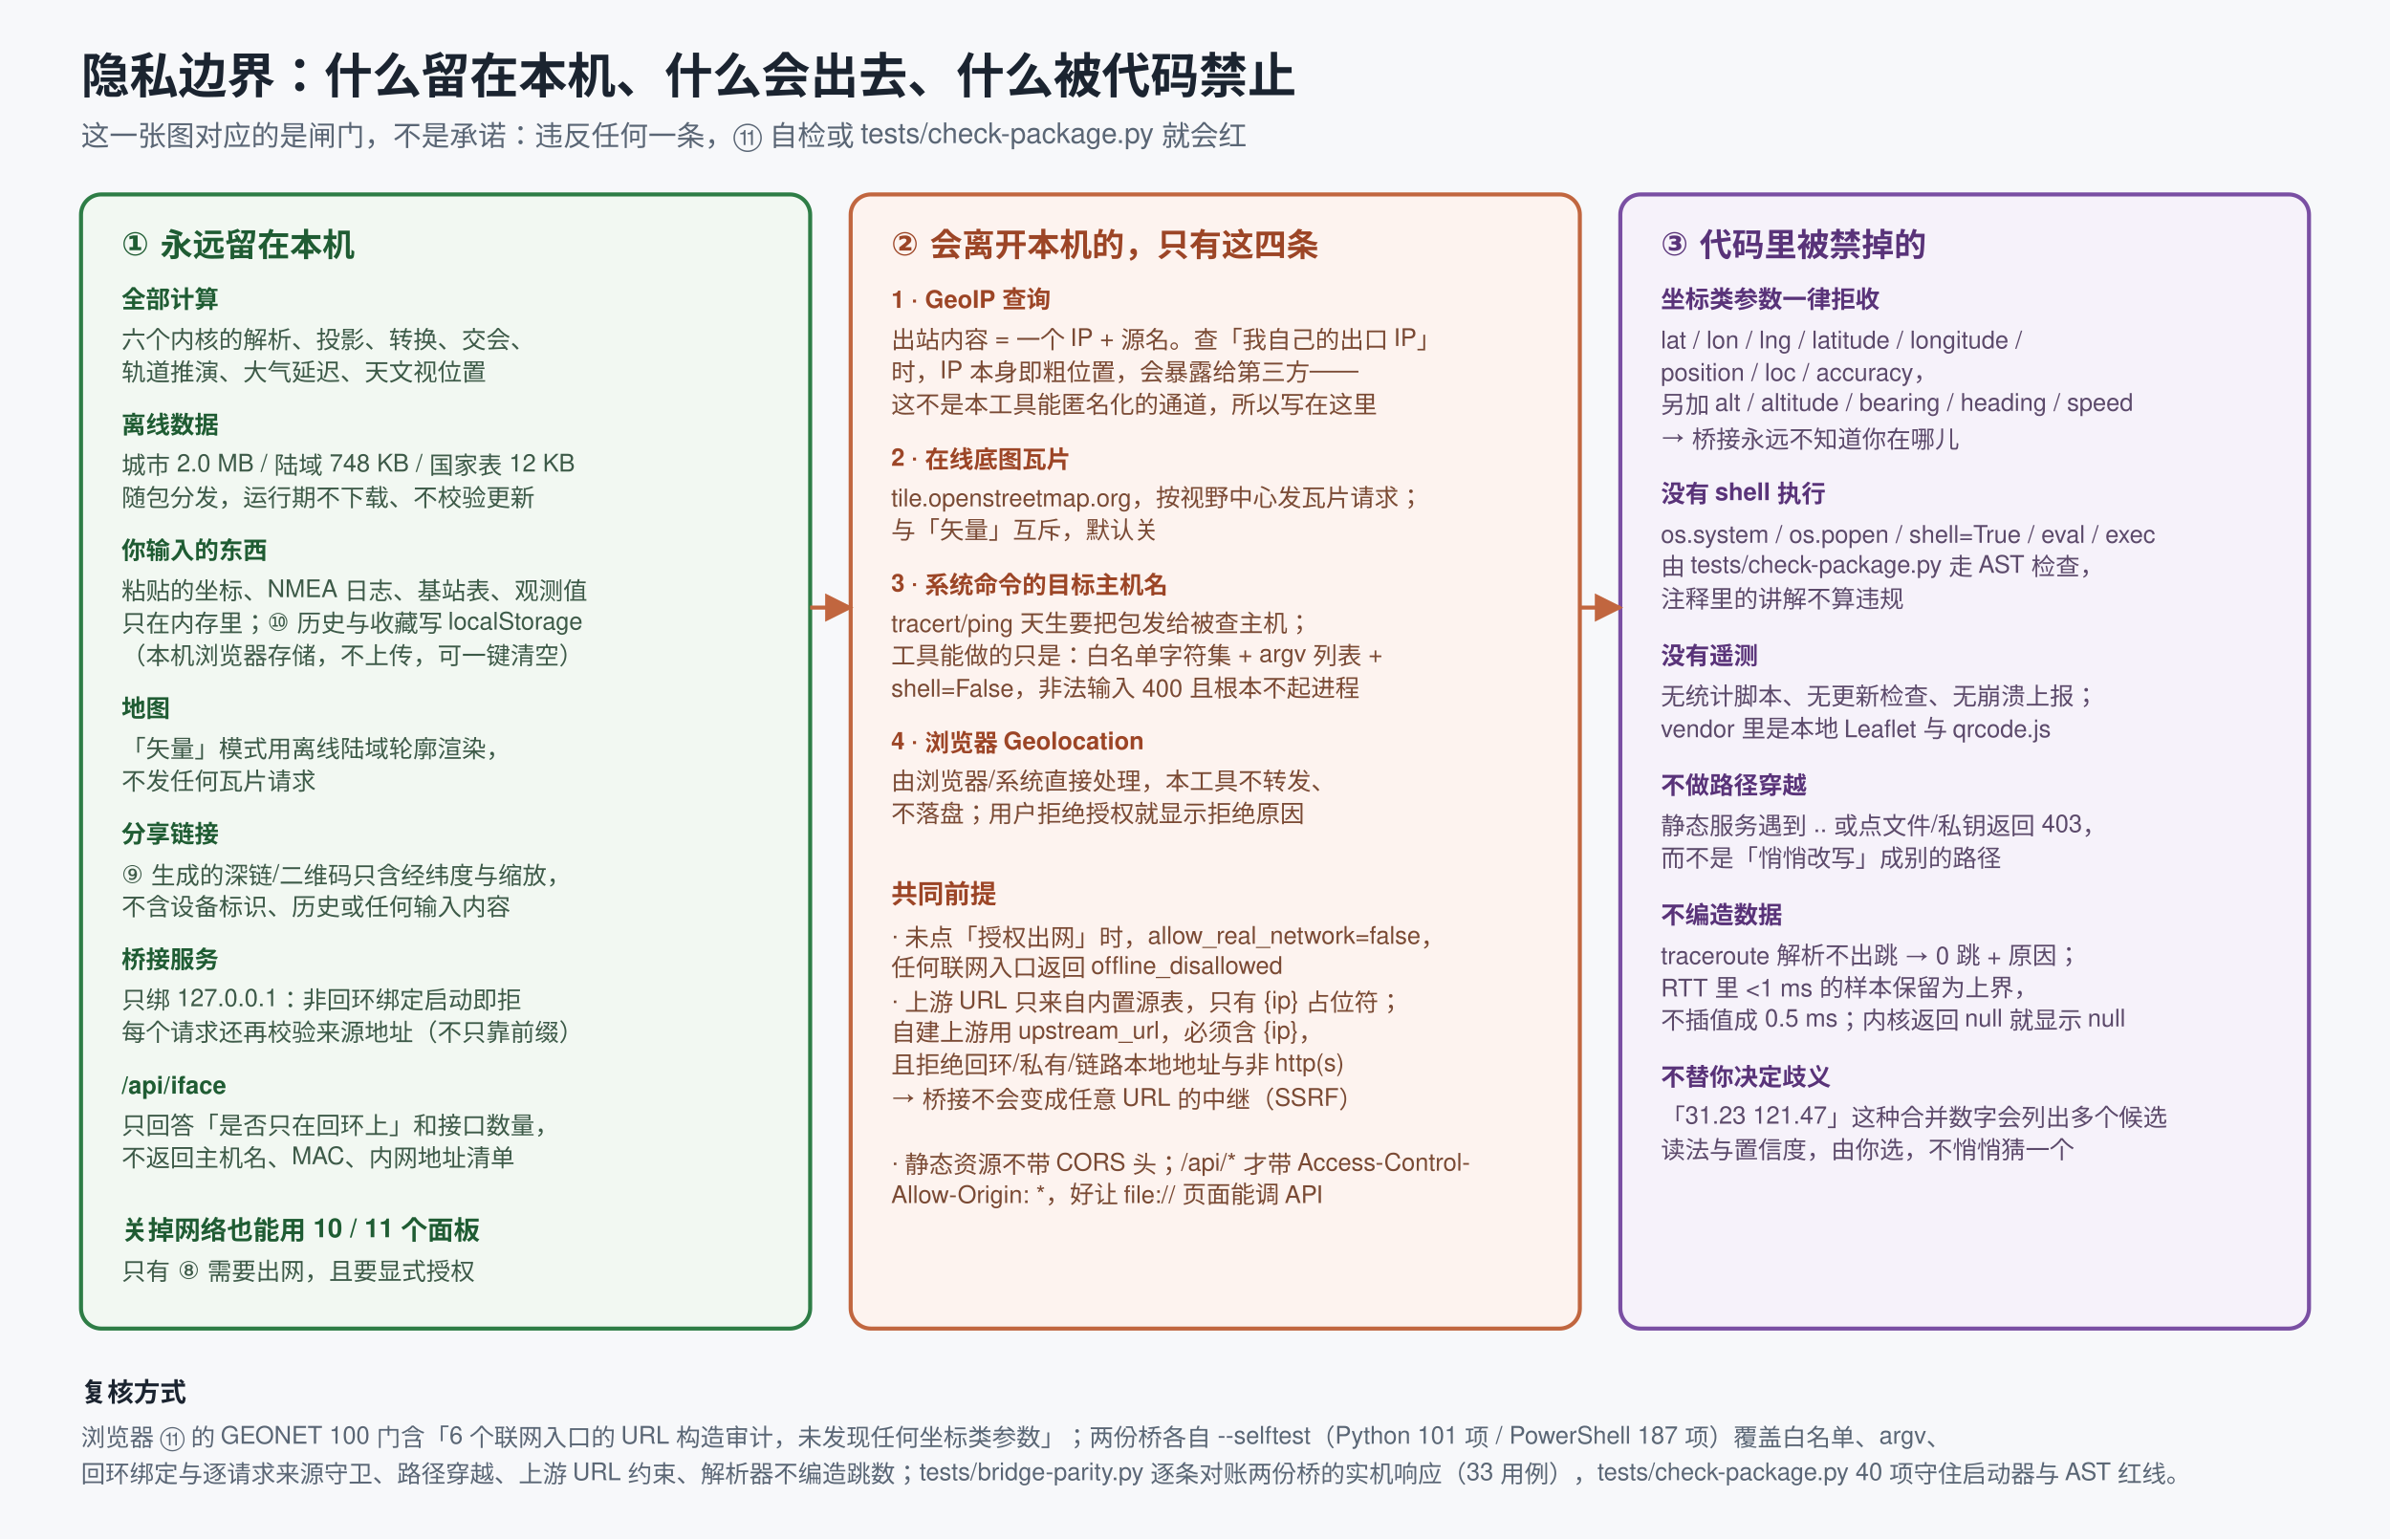
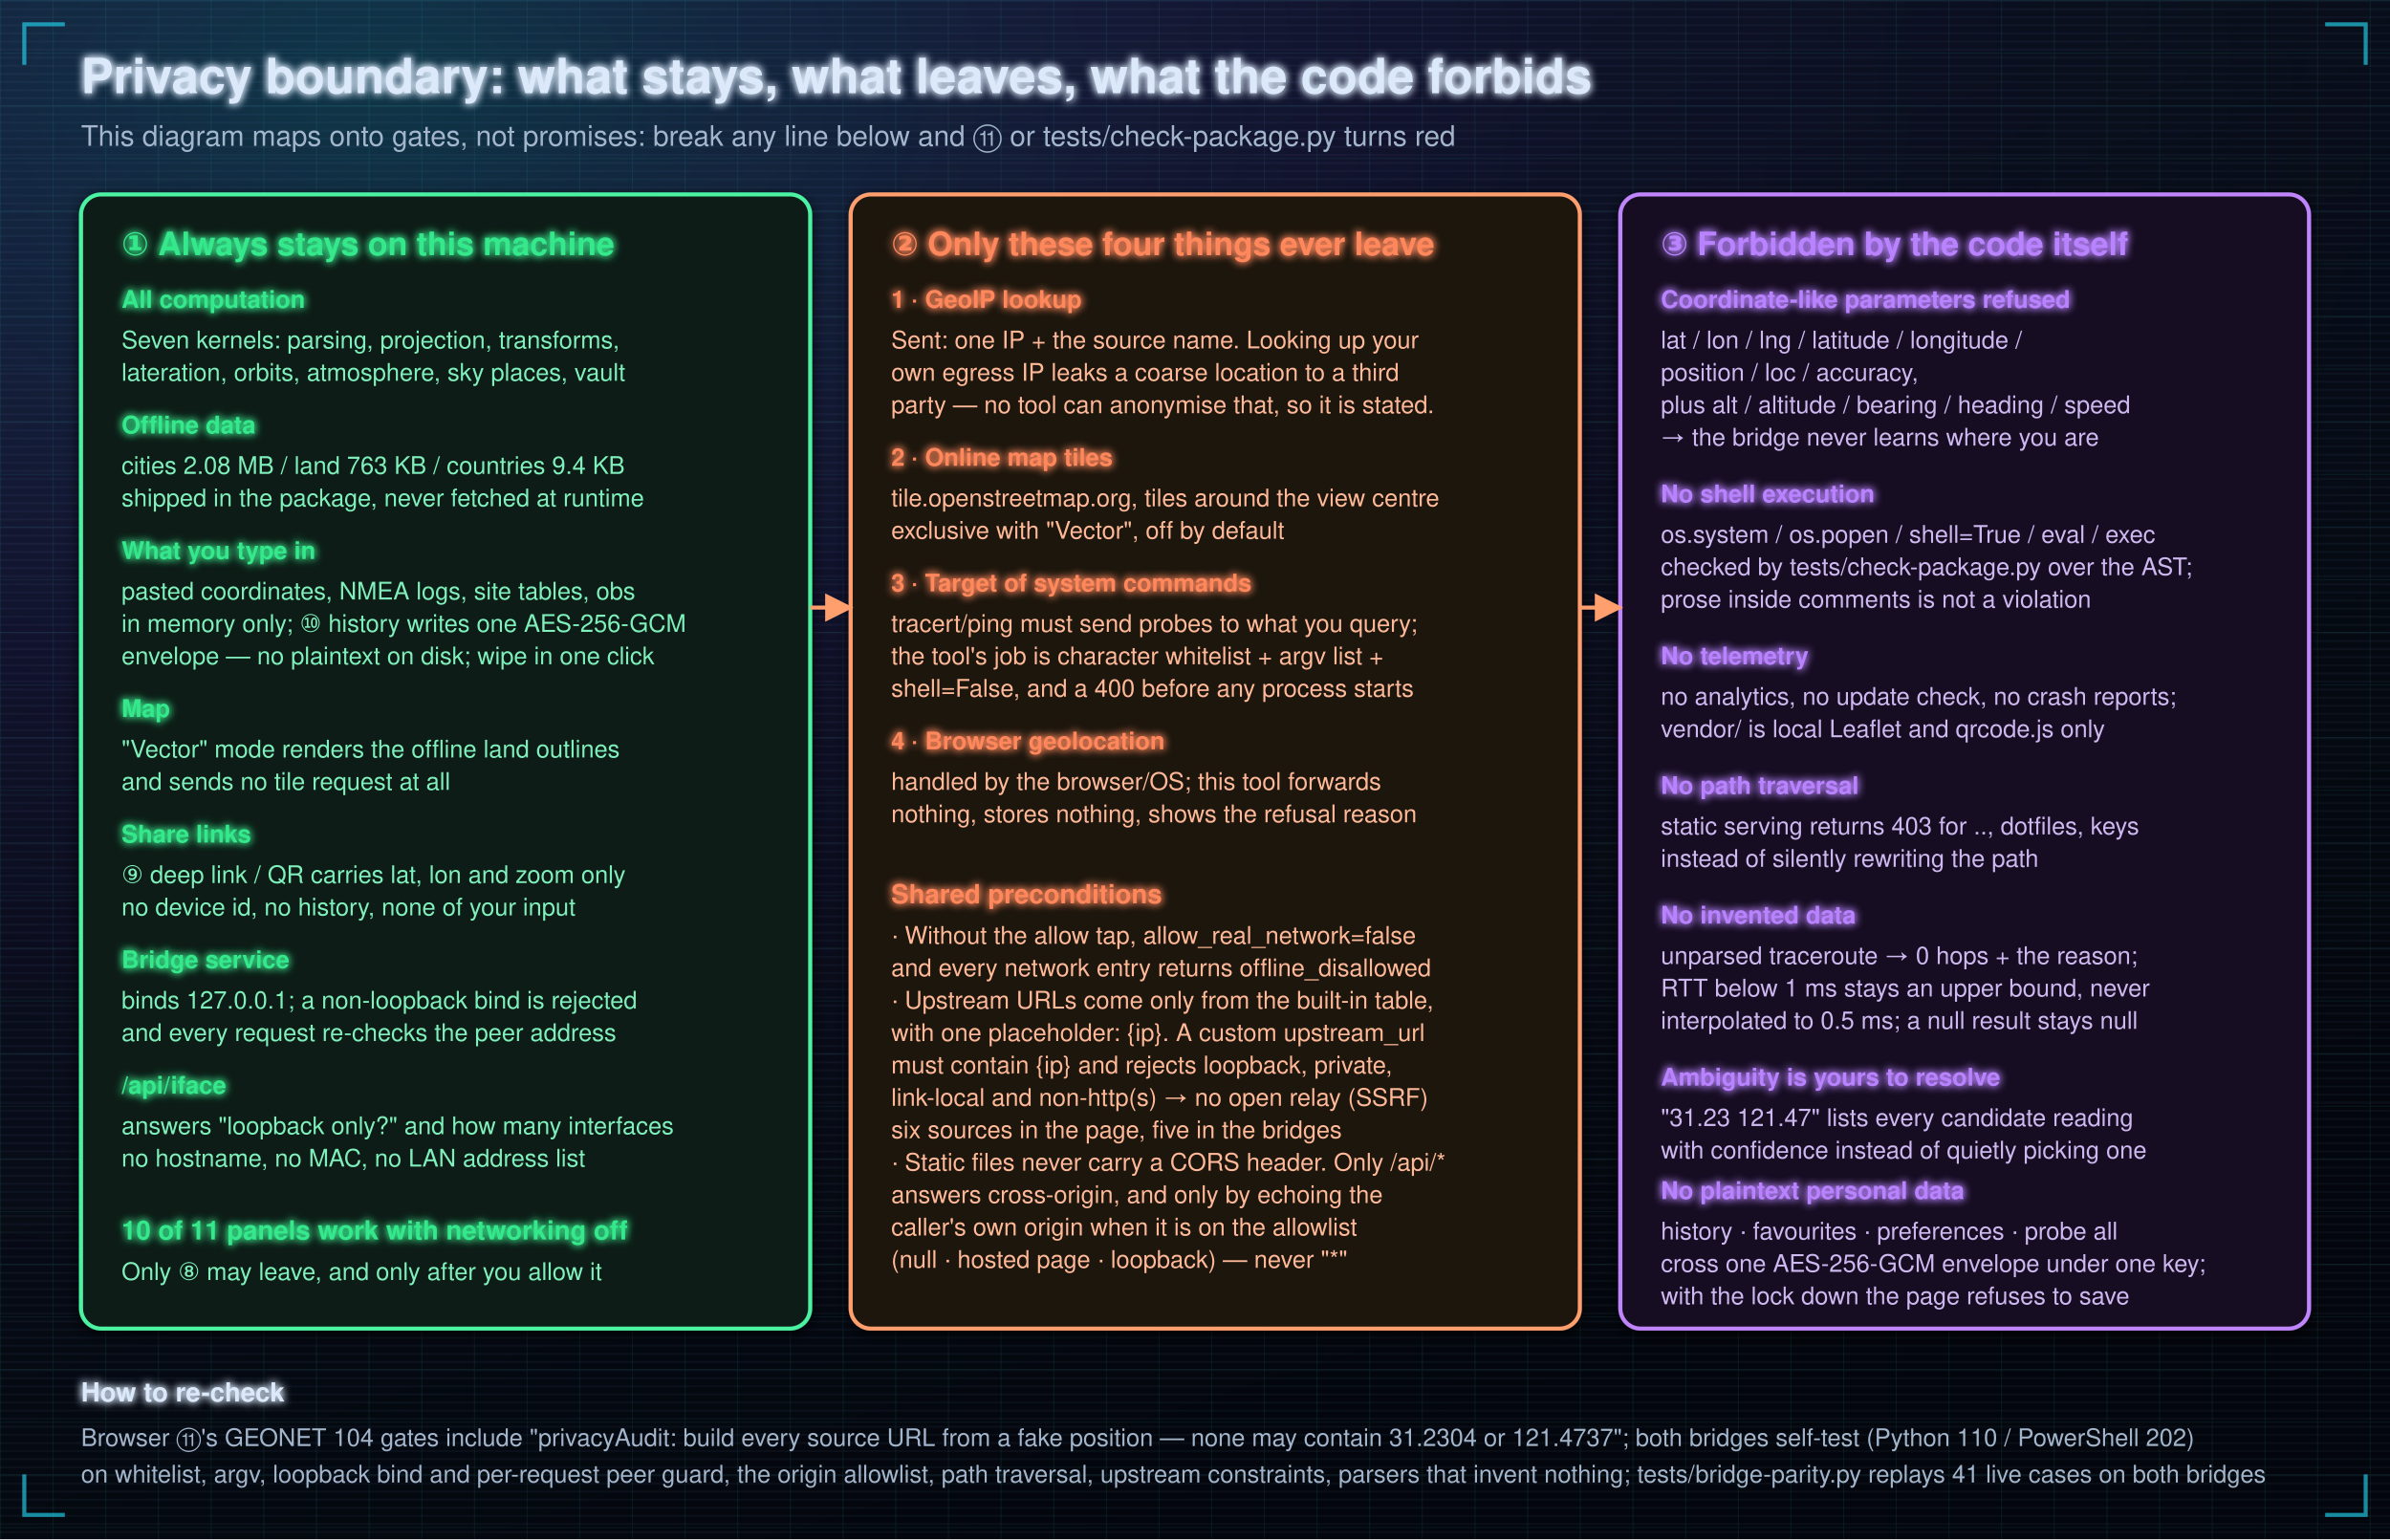
<svg xmlns="http://www.w3.org/2000/svg" width="1180" height="760" viewBox="0 0 1180 760" font-family="Helvetica, Arial, sans-serif">
  <defs>
+     <linearGradient id="hudbg" x1="0" y1="0" x2="0.5" y2="1">
+       <stop offset="0" stop-color="#0c1626" />
+       <stop offset="0.45" stop-color="#070d18" />
+       <stop offset="1" stop-color="#03060c" />
+     </linearGradient>
+     <radialGradient id="hudbloom" cx="0.16" cy="0.05" r="0.95">
+       <stop offset="0" stop-color="#22d3ee" stop-opacity="0.18" />
+       <stop offset="0.42" stop-color="#7c3aed" stop-opacity="0.08" />
+       <stop offset="1" stop-color="#000000" stop-opacity="0" />
+     </radialGradient>
+     <pattern id="hudgrid" width="26" height="26" patternUnits="userSpaceOnUse">
+       <path d="M26 0H0V26" fill="none" stroke="#2dd4bf" stroke-opacity="0.085" stroke-width="1" />
+     </pattern>
+     <pattern id="hudscan" width="4" height="4" patternUnits="userSpaceOnUse">
+       <path d="M0 0.5H4" fill="none" stroke="#8ab4ff" stroke-opacity="0.045" stroke-width="1" />
+     </pattern>
+     <filter id="hudglow" x="-25%" y="-70%" width="150%" height="240%">
+       <feGaussianBlur stdDeviation="2.1" result="b" />
+       <feMerge>
+         <feMergeNode in="b" />
+         <feMergeNode in="b" />
+         <feMergeNode in="SourceGraphic" />
+       </feMerge>
+     </filter>
+     <filter id="hudlift" x="-14%" y="-14%" width="128%" height="140%">
+       <feDropShadow dx="0" dy="2" stdDeviation="3.4" flood-color="#000000" flood-opacity="0.72" />
+     </filter>
+   </defs>
+   <defs>
    <marker id="p" viewBox="0 0 10 10" refX="9" refY="5" markerWidth="7" markerHeight="7" orient="auto-start-reverse">
-       <path d="M0,0 L10,5 L0,10 z" fill="#c1663f" />
+       <path d="M0,0 L10,5 L0,10 z" fill="#ff9f6e" />
    </marker>
  </defs>
-   <rect x="0" y="0" width="1180" height="760" fill="#f7f8fa" />
-   <text x="40" y="46" font-size="24" font-weight="bold" fill="#1b2430">隐私边界：什么留在本机、什么会出去、什么被代码禁止</text>
-   <text x="40" y="72" font-size="14" fill="#5a6675">这一张图对应的是闸门，不是承诺：违反任何一条，⑪ 自检或 tests/check-package.py 就会红</text>
-   <rect x="40" y="96" width="360" height="560" rx="10" fill="#f2f8f2" stroke="#2e7d46" stroke-width="2" />
-   <text x="60" y="126" font-size="16" font-weight="bold" fill="#1f5c33">① 永远留在本机</text>
-   <g font-size="12" fill="#3d5a48">
-     <text x="60" y="152" font-weight="bold" fill="#1f5c33">全部计算</text>
-     <text x="60" y="172">六个内核的解析、投影、转换、交会、</text>
-     <text x="60" y="188">轨道推演、大气延迟、天文视位置</text>
-     <text x="60" y="214" font-weight="bold" fill="#1f5c33">离线数据</text>
-     <text x="60" y="234">城市 2.0 MB / 陆域 748 KB / 国家表 12 KB</text>
-     <text x="60" y="250">随包分发，运行期不下载、不校验更新</text>
-     <text x="60" y="276" font-weight="bold" fill="#1f5c33">你输入的东西</text>
-     <text x="60" y="296">粘贴的坐标、NMEA 日志、基站表、观测值</text>
-     <text x="60" y="312">只在内存里；⑩ 历史与收藏写 localStorage</text>
-     <text x="60" y="328">（本机浏览器存储，不上传，可一键清空）</text>
-     <text x="60" y="354" font-weight="bold" fill="#1f5c33">地图</text>
-     <text x="60" y="374">「矢量」模式用离线陆域轮廓渲染，</text>
-     <text x="60" y="390">不发任何瓦片请求</text>
-     <text x="60" y="416" font-weight="bold" fill="#1f5c33">分享链接</text>
-     <text x="60" y="436">⑨ 生成的深链/二维码只含经纬度与缩放，</text>
-     <text x="60" y="452">不含设备标识、历史或任何输入内容</text>
-     <text x="60" y="478" font-weight="bold" fill="#1f5c33">桥接服务</text>
-     <text x="60" y="498">只绑 127.0.0.1：非回环绑定启动即拒</text>
-     <text x="60" y="514">每个请求还再校验来源地址（不只靠前缀）</text>
-     <text x="60" y="540" font-weight="bold" fill="#1f5c33">/api/iface</text>
-     <text x="60" y="560">只回答「是否只在回环上」和接口数量，</text>
-     <text x="60" y="576">不返回主机名、MAC、内网地址清单</text>
-     <text x="60" y="612" font-size="13" font-weight="bold" fill="#1f5c33">关掉网络也能用 10 / 11 个面板</text>
-     <text x="60" y="632">只有 ⑧ 需要出网，且要显式授权</text>
+   <rect x="0" y="0" width="1180" height="760" fill="url(#hudbg)" />
+   <rect x="0" y="0" width="1180" height="760" fill="url(#hudgrid)" />
+   <rect x="0" y="0" width="1180" height="760" fill="url(#hudscan)" />
+   <rect x="0" y="0" width="1180" height="760" fill="url(#hudbloom)" />
+   <g stroke="#22d3ee" stroke-opacity="0.65" stroke-width="2" fill="none">
+     <path d="M12 32V12h20" />
+     <path d="M1148 12h20v20" />
+     <path d="M1168 728v20h-20" />
+     <path d="M32 748H12v-20" />
  </g>
-   <rect x="420" y="96" width="360" height="560" rx="10" fill="#fdf3ef" stroke="#c1663f" stroke-width="2" />
-   <text x="440" y="126" font-size="16" font-weight="bold" fill="#9c4526">② 会离开本机的，只有这四条</text>
-   <g font-size="12" fill="#7a4a34">
-     <text x="440" y="152" font-weight="bold" fill="#9c4526">1 · GeoIP 查询</text>
-     <text x="440" y="172">出站内容 = 一个 IP + 源名。查「我自己的出口 IP」</text>
-     <text x="440" y="188">时，IP 本身即粗位置，会暴露给第三方——</text>
-     <text x="440" y="204">这不是本工具能匿名化的通道，所以写在这里</text>
-     <text x="440" y="230" font-weight="bold" fill="#9c4526">2 · 在线底图瓦片</text>
-     <text x="440" y="250">tile.openstreetmap.org，按视野中心发瓦片请求；</text>
-     <text x="440" y="266">与「矢量」互斥，默认关</text>
-     <text x="440" y="292" font-weight="bold" fill="#9c4526">3 · 系统命令的目标主机名</text>
-     <text x="440" y="312">tracert/ping 天生要把包发给被查主机；</text>
-     <text x="440" y="328">工具能做的只是：白名单字符集 + argv 列表 +</text>
-     <text x="440" y="344">shell=False，非法输入 400 且根本不起进程</text>
-     <text x="440" y="370" font-weight="bold" fill="#9c4526">4 · 浏览器 Geolocation</text>
-     <text x="440" y="390">由浏览器/系统直接处理，本工具不转发、</text>
-     <text x="440" y="406">不落盘；用户拒绝授权就显示拒绝原因</text>
-     <text x="440" y="446" font-size="13" font-weight="bold" fill="#9c4526">共同前提</text>
-     <text x="440" y="466">· 未点「授权出网」时，allow_real_network=false，</text>
-     <text x="440" y="482">  任何联网入口返回 offline_disallowed</text>
-     <text x="440" y="498">· 上游 URL 只来自内置源表，只有 {ip} 占位符；</text>
-     <text x="440" y="514">  自建上游用 upstream_url，必须含 {ip}，</text>
-     <text x="440" y="530">  且拒绝回环/私有/链路本地地址与非 http(s)</text>
-     <text x="440" y="546">  → 桥接不会变成任意 URL 的中继（SSRF）</text>
-     <text x="440" y="578">· 静态资源不带 CORS 头；/api/* 才带 Access-Control-</text>
-     <text x="440" y="594">  Allow-Origin: *，好让 file:// 页面能调 API</text>
+   <text x="40" y="46" font-size="24" font-weight="bold" fill="#dbe9fb" filter="url(#hudglow)">Privacy boundary: what stays, what leaves, what the code forbids</text>
+   <text x="40" y="72" font-size="14" fill="#a2b5cb">This diagram maps onto gates, not promises: break any line below and ⑪ or tests/check-package.py turns red</text>
+   <rect x="40" y="96" width="360" height="560" rx="10" fill="#0b1a13" stroke="#4bf2a2" stroke-width="2" filter="url(#hudlift)" />
+   <text x="60" y="126" font-size="16" font-weight="bold" fill="#34e88c" filter="url(#hudglow)">① Always stays on this machine</text>
+   <g font-size="12" fill="#7ff0bb">
+     <text x="60" y="152" font-weight="bold" fill="#34e88c" filter="url(#hudglow)">All computation</text>
+     <text x="60" y="172">Seven kernels: parsing, projection, transforms,</text>
+     <text x="60" y="188">lateration, orbits, atmosphere, sky places, vault</text>
+     <text x="60" y="214" font-weight="bold" fill="#34e88c" filter="url(#hudglow)">Offline data</text>
+     <text x="60" y="234">cities 2.08 MB / land 763 KB / countries 9.4 KB</text>
+     <text x="60" y="250">shipped in the package, never fetched at runtime</text>
+     <text x="60" y="276" font-weight="bold" fill="#34e88c" filter="url(#hudglow)">What you type in</text>
+     <text x="60" y="296">pasted coordinates, NMEA logs, site tables, obs</text>
+     <text x="60" y="312">in memory only; ⑩ history writes one AES-256-GCM</text>
+     <text x="60" y="328">envelope — no plaintext on disk; wipe in one click</text>
+     <text x="60" y="354" font-weight="bold" fill="#34e88c" filter="url(#hudglow)">Map</text>
+     <text x="60" y="374">"Vector" mode renders the offline land outlines</text>
+     <text x="60" y="390">and sends no tile request at all</text>
+     <text x="60" y="416" font-weight="bold" fill="#34e88c" filter="url(#hudglow)">Share links</text>
+     <text x="60" y="436">⑨ deep link / QR carries lat, lon and zoom only</text>
+     <text x="60" y="452">no device id, no history, none of your input</text>
+     <text x="60" y="478" font-weight="bold" fill="#34e88c" filter="url(#hudglow)">Bridge service</text>
+     <text x="60" y="498">binds 127.0.0.1; a non-loopback bind is rejected</text>
+     <text x="60" y="514">and every request re-checks the peer address</text>
+     <text x="60" y="540" font-weight="bold" fill="#34e88c" filter="url(#hudglow)">/api/iface</text>
+     <text x="60" y="560">answers "loopback only?" and how many interfaces</text>
+     <text x="60" y="576">no hostname, no MAC, no LAN address list</text>
+     <text x="60" y="612" font-size="13" font-weight="bold" fill="#34e88c" filter="url(#hudglow)">10 of 11 panels work with networking off</text>
+     <text x="60" y="632">Only ⑧ may leave, and only after you allow it</text>
  </g>
-   <rect x="800" y="96" width="340" height="560" rx="10" fill="#f6f2fa" stroke="#7a4fa3" stroke-width="2" />
-   <text x="820" y="126" font-size="16" font-weight="bold" fill="#593379">③ 代码里被禁掉的</text>
-   <g font-size="12" fill="#5c4a6b">
-     <text x="820" y="152" font-weight="bold" fill="#593379">坐标类参数一律拒收</text>
+   <rect x="420" y="96" width="360" height="560" rx="10" fill="#1e120c" stroke="#ff9f6e" stroke-width="2" filter="url(#hudlift)" />
+   <text x="440" y="126" font-size="16" font-weight="bold" fill="#ff875c" filter="url(#hudglow)">② Only these four things ever leave</text>
+   <g font-size="12" fill="#ffb998">
+     <text x="440" y="152" font-weight="bold" fill="#ff875c" filter="url(#hudglow)">1 · GeoIP lookup</text>
+     <text x="440" y="172">Sent: one IP + the source name. Looking up your</text>
+     <text x="440" y="188">own egress IP leaks a coarse location to a third</text>
+     <text x="440" y="204">party — no tool can anonymise that, so it is stated.</text>
+     <text x="440" y="230" font-weight="bold" fill="#ff875c" filter="url(#hudglow)">2 · Online map tiles</text>
+     <text x="440" y="250">tile.openstreetmap.org, tiles around the view centre</text>
+     <text x="440" y="266">exclusive with "Vector", off by default</text>
+     <text x="440" y="292" font-weight="bold" fill="#ff875c" filter="url(#hudglow)">3 · Target of system commands</text>
+     <text x="440" y="312">tracert/ping must send probes to what you query;</text>
+     <text x="440" y="328">the tool's job is character whitelist + argv list +</text>
+     <text x="440" y="344">shell=False, and a 400 before any process starts</text>
+     <text x="440" y="370" font-weight="bold" fill="#ff875c" filter="url(#hudglow)">4 · Browser geolocation</text>
+     <text x="440" y="390">handled by the browser/OS; this tool forwards</text>
+     <text x="440" y="406">nothing, stores nothing, shows the refusal reason</text>
+     <text x="440" y="446" font-size="13" font-weight="bold" fill="#ff875c" filter="url(#hudglow)">Shared preconditions</text>
+     <text x="440" y="466">· Without the allow tap, allow_real_network=false</text>
+     <text x="440" y="482">  and every network entry returns offline_disallowed</text>
+     <text x="440" y="498">· Upstream URLs come only from the built-in table,</text>
+     <text x="440" y="514">  with one placeholder: {ip}. A custom upstream_url</text>
+     <text x="440" y="530">  must contain {ip} and rejects loopback, private,</text>
+     <text x="440" y="546">  link-local and non-http(s)  →  no open relay (SSRF)</text>
+     <text x="440" y="562">  six sources in the page, five in the bridges</text>
+     <text x="440" y="578">· Static files never carry a CORS header. Only /api/*</text>
+     <text x="440" y="594">  answers cross-origin, and only by echoing the</text>
+     <text x="440" y="610">  caller's own origin when it is on the allowlist</text>
+     <text x="440" y="626">  (null · hosted page · loopback) — never "*"</text>
+   </g>
+   <rect x="800" y="96" width="340" height="560" rx="10" fill="#170f22" stroke="#c084fc" stroke-width="2" filter="url(#hudlift)" />
+   <text x="820" y="126" font-size="16" font-weight="bold" fill="#b983ff" filter="url(#hudglow)">③ Forbidden by the code itself</text>
+   <g font-size="12" fill="#cdb8f0">
+     <text x="820" y="152" font-weight="bold" fill="#b983ff" filter="url(#hudglow)">Coordinate-like parameters refused</text>
    <text x="820" y="172">lat / lon / lng / latitude / longitude /</text>
-     <text x="820" y="188">position / loc / accuracy，</text>
-     <text x="820" y="204">另加 alt / altitude / bearing / heading / speed</text>
-     <text x="820" y="220">→ 桥接永远不知道你在哪儿</text>
-     <text x="820" y="248" font-weight="bold" fill="#593379">没有 shell 执行</text>
+     <text x="820" y="188">position / loc / accuracy,</text>
+     <text x="820" y="204">plus alt / altitude / bearing / heading / speed</text>
+     <text x="820" y="220">→ the bridge never learns where you are</text>
+     <text x="820" y="248" font-weight="bold" fill="#b983ff" filter="url(#hudglow)">No shell execution</text>
    <text x="820" y="268">os.system / os.popen / shell=True / eval / exec</text>
-     <text x="820" y="284">由 tests/check-package.py 走 AST 检查，</text>
-     <text x="820" y="300">注释里的讲解不算违规</text>
-     <text x="820" y="328" font-weight="bold" fill="#593379">没有遥测</text>
-     <text x="820" y="348">无统计脚本、无更新检查、无崩溃上报；</text>
-     <text x="820" y="364">vendor 里是本地 Leaflet 与 qrcode.js</text>
-     <text x="820" y="392" font-weight="bold" fill="#593379">不做路径穿越</text>
-     <text x="820" y="412">静态服务遇到 .. 或点文件/私钥返回 403，</text>
-     <text x="820" y="428">而不是「悄悄改写」成别的路径</text>
-     <text x="820" y="456" font-weight="bold" fill="#593379">不编造数据</text>
-     <text x="820" y="476">traceroute 解析不出跳 → 0 跳 + 原因；</text>
-     <text x="820" y="492">RTT 里 &lt;1 ms 的样本保留为上界，</text>
-     <text x="820" y="508">不插值成 0.5 ms；内核返回 null 就显示 null</text>
-     <text x="820" y="536" font-weight="bold" fill="#593379">不替你决定歧义</text>
-     <text x="820" y="556">「31.23 121.47」这种合并数字会列出多个候选</text>
-     <text x="820" y="572">读法与置信度，由你选，不悄悄猜一个</text>
+     <text x="820" y="284">checked by tests/check-package.py over the AST;</text>
+     <text x="820" y="300">prose inside comments is not a violation</text>
+     <text x="820" y="328" font-weight="bold" fill="#b983ff" filter="url(#hudglow)">No telemetry</text>
+     <text x="820" y="348">no analytics, no update check, no crash reports;</text>
+     <text x="820" y="364">vendor/ is local Leaflet and qrcode.js only</text>
+     <text x="820" y="392" font-weight="bold" fill="#b983ff" filter="url(#hudglow)">No path traversal</text>
+     <text x="820" y="412">static serving returns 403 for .., dotfiles, keys</text>
+     <text x="820" y="428">instead of silently rewriting the path</text>
+     <text x="820" y="456" font-weight="bold" fill="#b983ff" filter="url(#hudglow)">No invented data</text>
+     <text x="820" y="476">unparsed traceroute → 0 hops + the reason;</text>
+     <text x="820" y="492">RTT below 1 ms stays an upper bound, never</text>
+     <text x="820" y="508">interpolated to 0.5 ms; a null result stays null</text>
+     <text x="820" y="536" font-weight="bold" fill="#b983ff" filter="url(#hudglow)">Ambiguity is yours to resolve</text>
+     <text x="820" y="556">"31.23 121.47" lists every candidate reading</text>
+     <text x="820" y="572">with confidence instead of quietly picking one</text>
+     <text x="820" y="592" font-weight="bold" fill="#b983ff" filter="url(#hudglow)">No plaintext personal data</text>
+     <text x="820" y="612">history · favourites · preferences · probe all</text>
+     <text x="820" y="628">cross one AES-256-GCM envelope under one key;</text>
+     <text x="820" y="644">with the lock down the page refuses to save</text>
  </g>
-   <path d="M400,300 L420,300" stroke="#c1663f" stroke-width="2" fill="none" marker-end="url(#p)" />
-   <path d="M780,300 L800,300" stroke="#c1663f" stroke-width="2" fill="none" marker-end="url(#p)" />
-   <text x="40" y="692" font-size="13" font-weight="bold" fill="#1b2430">复核方式</text>
-   <text x="40" y="714" font-size="12" fill="#5a6675">浏览器 ⑪ 的 GEONET 100 门含「6 个联网入口的 URL 构造审计，未发现任何坐标类参数」；两份桥各自 --selftest（Python 101 项 / PowerShell 187 项）覆盖白名单、argv、</text>
-   <text x="40" y="732" font-size="12" fill="#5a6675">回环绑定与逐请求来源守卫、路径穿越、上游 URL 约束、解析器不编造跳数；tests/bridge-parity.py 逐条对账两份桥的实机响应（33 用例），tests/check-package.py 40 项守住启动器与 AST 红线。</text>
+   <path d="M400,300 L420,300" stroke="#ff9f6e" stroke-width="2" fill="none" marker-end="url(#p)" />
+   <path d="M780,300 L800,300" stroke="#ff9f6e" stroke-width="2" fill="none" marker-end="url(#p)" />
+   <text x="40" y="692" font-size="13" font-weight="bold" fill="#dbe9fb" filter="url(#hudglow)">How to re-check</text>
+   <text x="40" y="714" font-size="12" fill="#a2b5cb">Browser ⑪'s GEONET 104 gates include "privacyAudit: build every source URL from a fake position — none may contain 31.2304 or 121.4737"; both bridges self-test (Python 110 / PowerShell 202)</text>
+   <text x="40" y="732" font-size="12" fill="#a2b5cb">on whitelist, argv, loopback bind and per-request peer guard, the origin allowlist, path traversal, upstream constraints, parsers that invent nothing; tests/bridge-parity.py replays 41 live cases on both bridges</text>
</svg>
